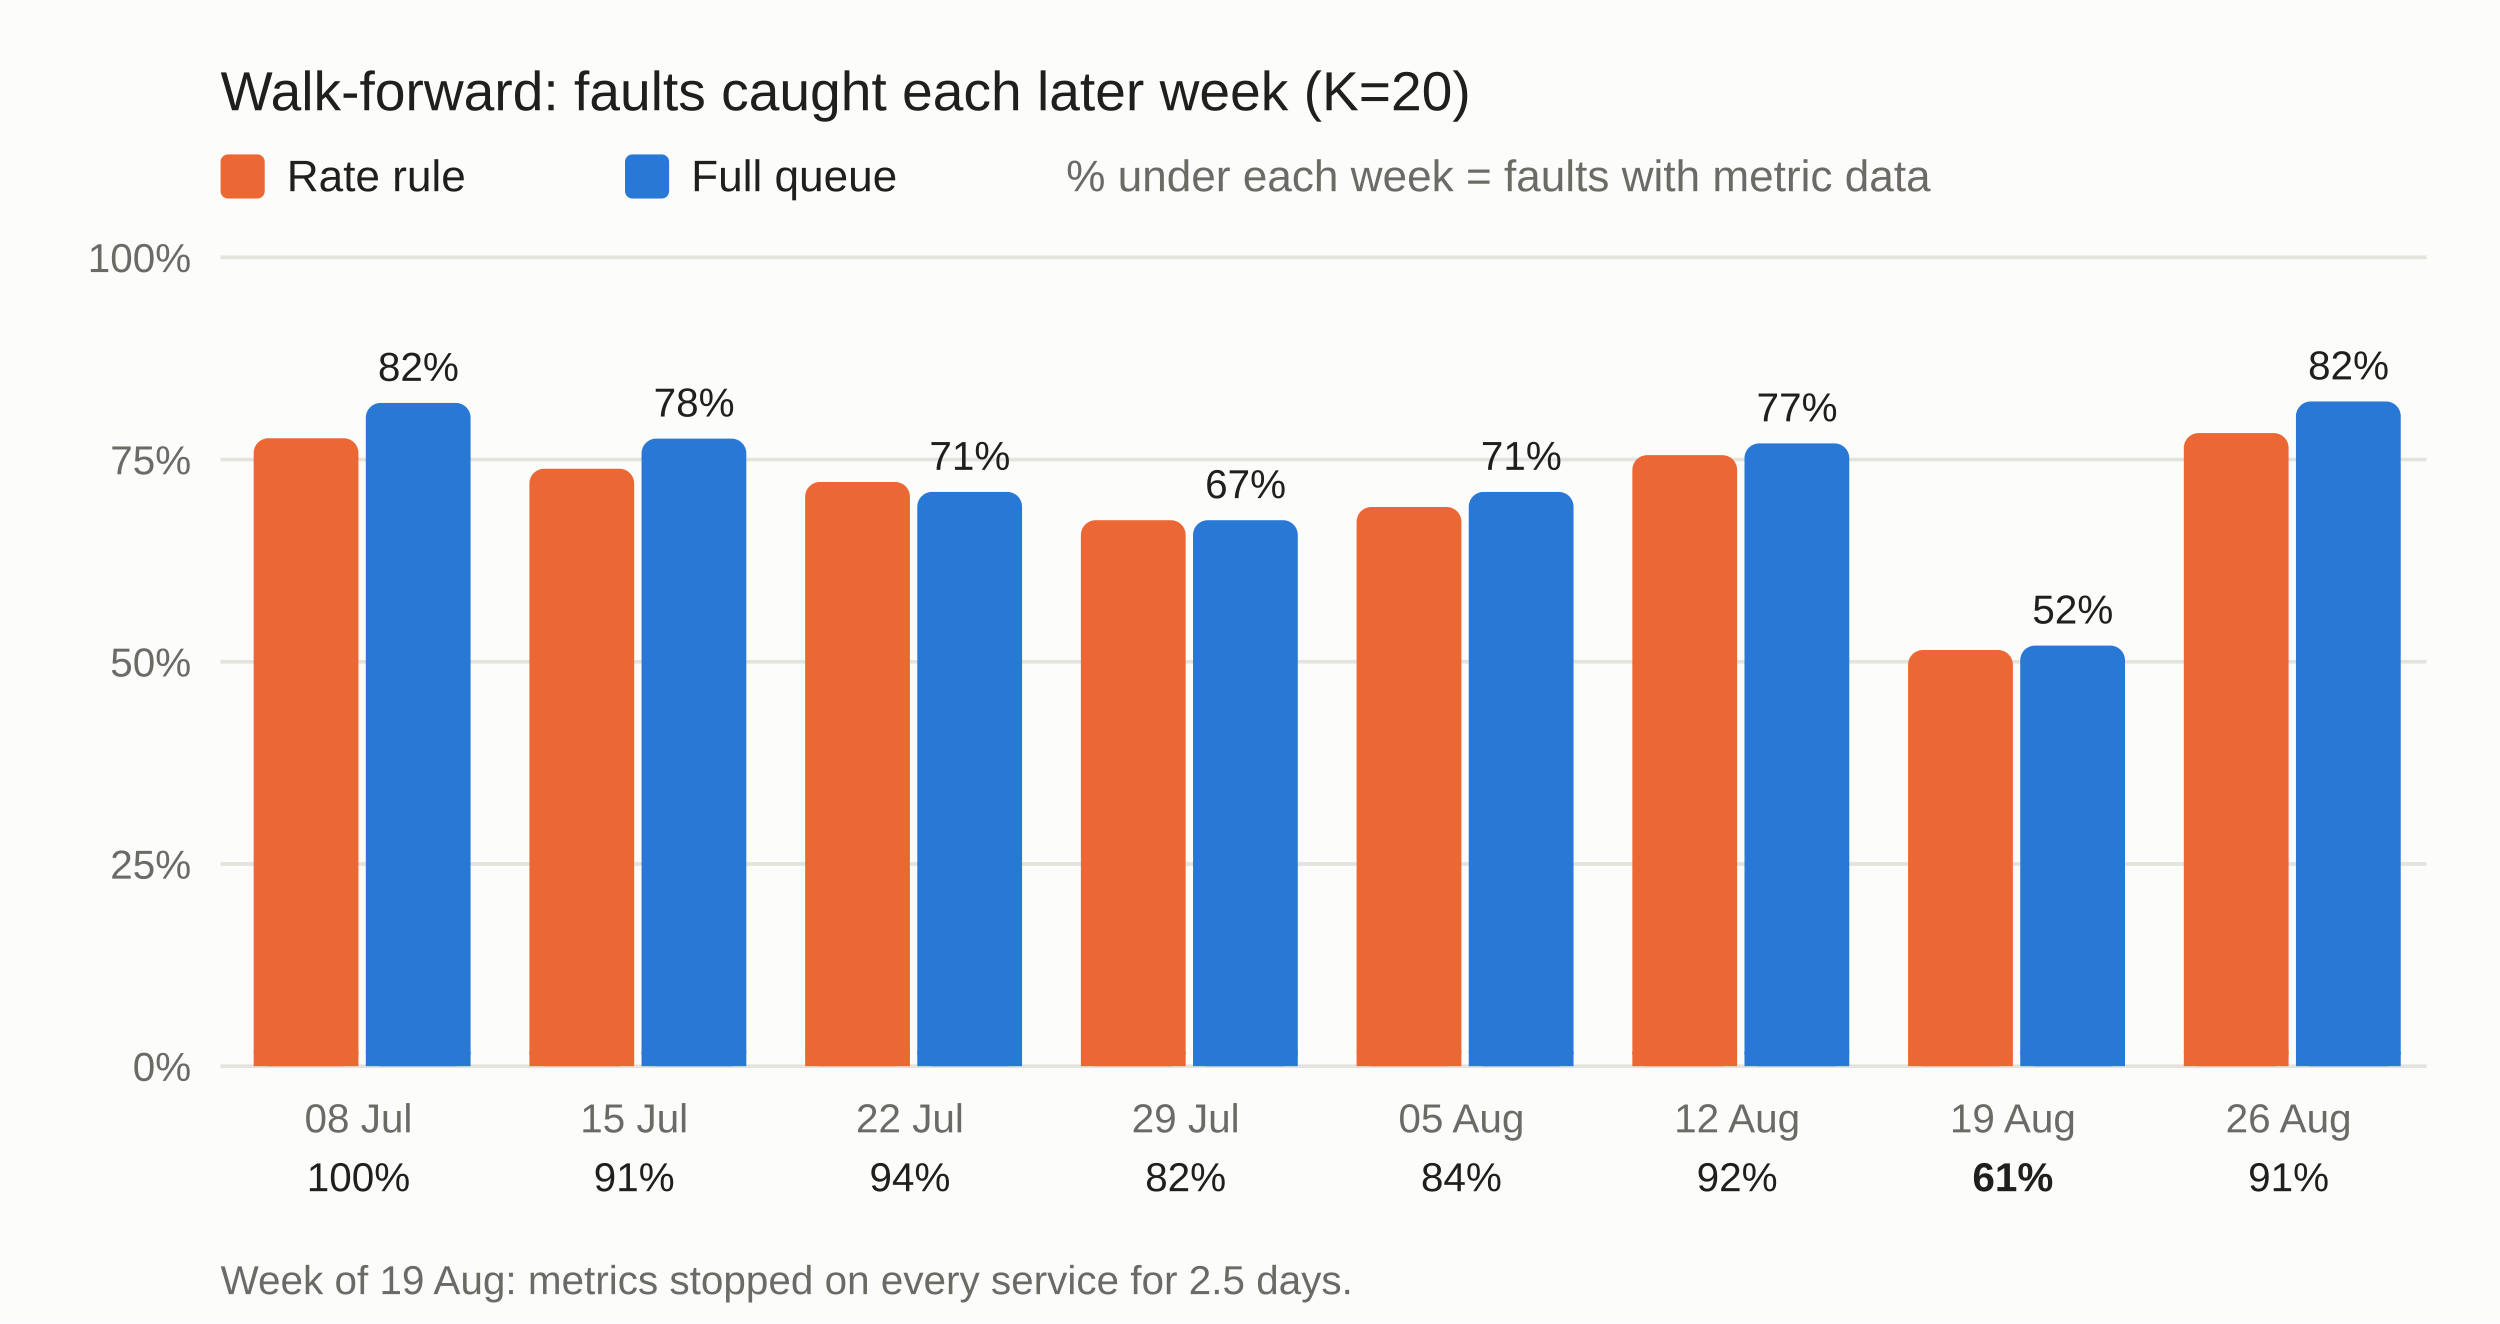
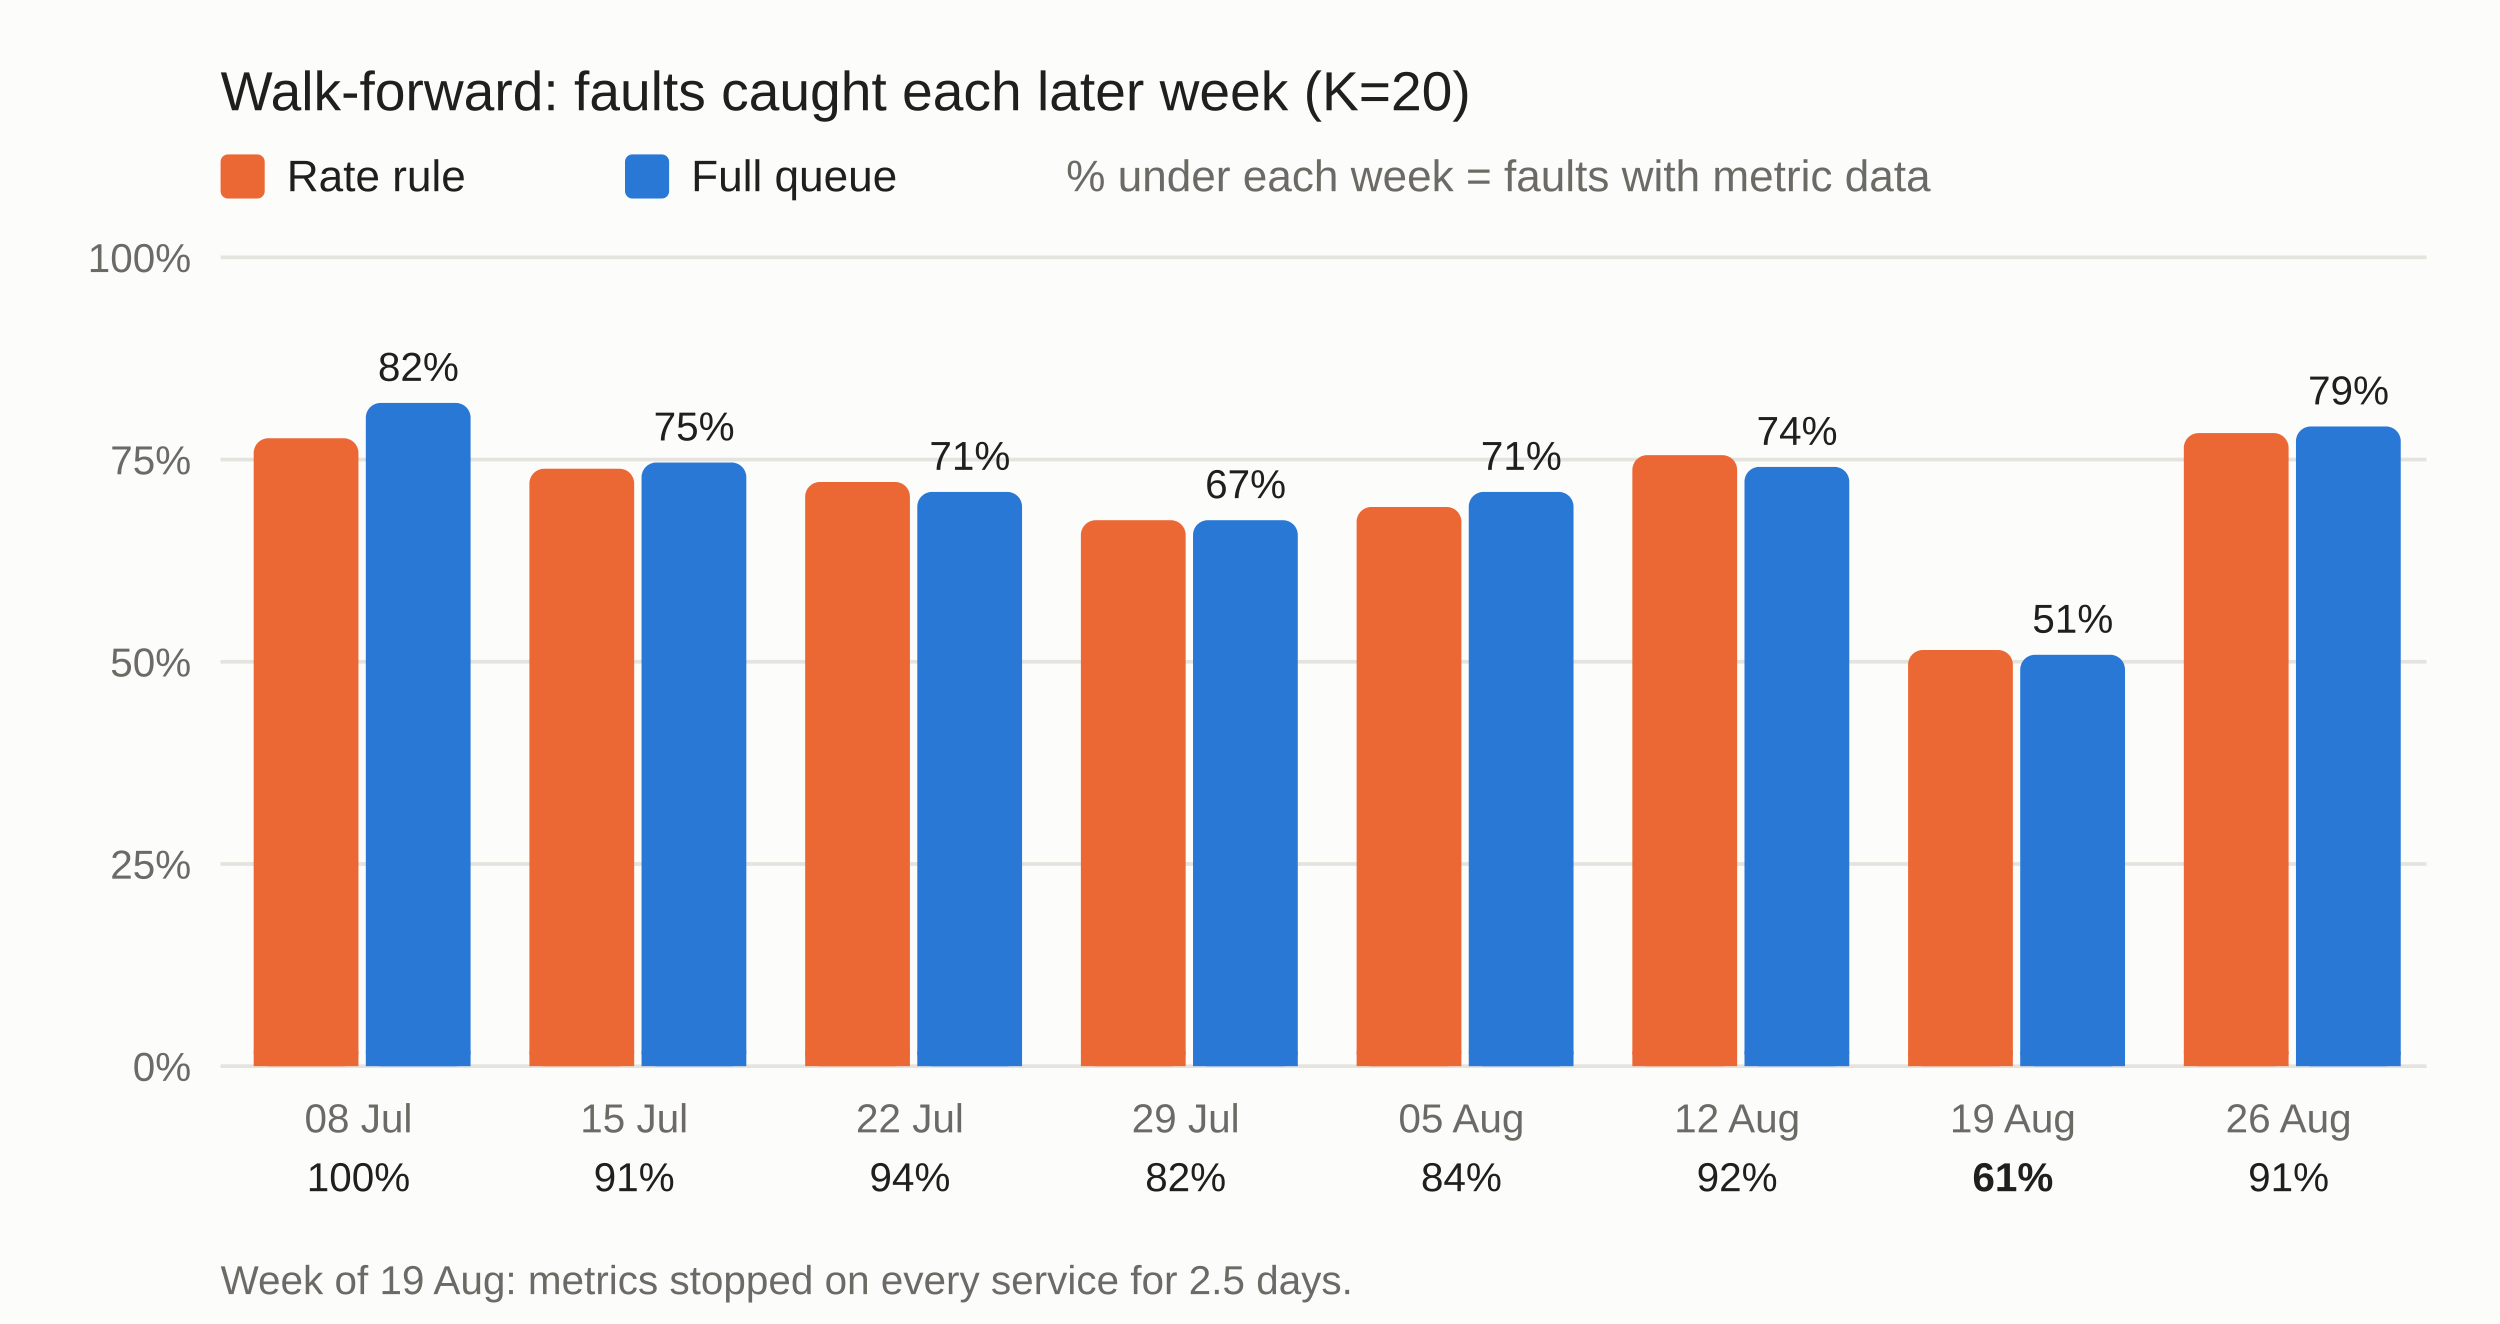
<svg xmlns="http://www.w3.org/2000/svg" width="680" height="360" viewBox="0 0 680 360" role="img" aria-labelledby="t d">
  <rect width="680" height="360" fill="#fcfcfb" />
  <text x="60" y="30" font-family="Arial, Helvetica, sans-serif" font-size="15" fill="#1f1f1e">Walk-forward: faults caught each later week (K=20)</text>
  <rect x="60" y="42" width="12" height="12" rx="2" fill="#eb6834" />
  <text x="78" y="52" font-family="Arial, Helvetica, sans-serif" font-size="12" fill="#1f1f1e">Rate rule</text>
  <rect x="170" y="42" width="12" height="12" rx="2" fill="#2a78d6" />
  <text x="188" y="52" font-family="Arial, Helvetica, sans-serif" font-size="12" fill="#1f1f1e">Full queue</text>
  <text x="290" y="52" font-family="Arial, Helvetica, sans-serif" font-size="12" fill="#6b6a64">% under each week = faults with metric data</text>
  <line x1="60" y1="290.0" x2="660" y2="290.0" stroke="#e4e3dd" />
  <text x="52" y="294.0" text-anchor="end" font-family="Arial, Helvetica, sans-serif" font-size="11" fill="#6b6a64">0%</text>
  <line x1="60" y1="235.0" x2="660" y2="235.0" stroke="#e4e3dd" />
  <text x="52" y="239.0" text-anchor="end" font-family="Arial, Helvetica, sans-serif" font-size="11" fill="#6b6a64">25%</text>
  <line x1="60" y1="180.0" x2="660" y2="180.0" stroke="#e4e3dd" />
  <text x="52" y="184.0" text-anchor="end" font-family="Arial, Helvetica, sans-serif" font-size="11" fill="#6b6a64">50%</text>
  <line x1="60" y1="125.0" x2="660" y2="125.0" stroke="#e4e3dd" />
  <text x="52" y="129.0" text-anchor="end" font-family="Arial, Helvetica, sans-serif" font-size="11" fill="#6b6a64">75%</text>
  <line x1="60" y1="70.0" x2="660" y2="70.0" stroke="#e4e3dd" />
  <text x="52" y="74.0" text-anchor="end" font-family="Arial, Helvetica, sans-serif" font-size="11" fill="#6b6a64">100%</text>
  <rect x="69.0" y="119.2" width="28.5" height="170.8" rx="4" fill="#eb6834" />
  <rect x="69.0" y="286.0" width="28.5" height="4.0" fill="#eb6834" />
  <rect x="99.5" y="109.6" width="28.5" height="180.4" rx="4" fill="#2a78d6" />
  <rect x="99.5" y="286.0" width="28.5" height="4.0" fill="#2a78d6" />
  <text x="113.8" y="103.6" text-anchor="middle" font-family="Arial, Helvetica, sans-serif" font-size="11" fill="#1f1f1e">82%</text>
  <text x="97.5" y="308" text-anchor="middle" font-family="Arial, Helvetica, sans-serif" font-size="11" fill="#6b6a64">08 Jul</text>
  <text x="97.5" y="324" text-anchor="middle" font-family="Arial, Helvetica, sans-serif" font-size="11" fill="#1f1f1e">100%</text>
  <rect x="144.0" y="127.5" width="28.5" height="162.5" rx="4" fill="#eb6834" />
  <rect x="144.0" y="286.0" width="28.5" height="4.0" fill="#eb6834" />
-   <rect x="174.5" y="119.3" width="28.5" height="170.7" rx="4" fill="#2a78d6" />
+   <rect x="174.5" y="125.8" width="28.5" height="164.2" rx="4" fill="#2a78d6" />
  <rect x="174.5" y="286.0" width="28.5" height="4.0" fill="#2a78d6" />
-   <text x="188.8" y="113.3" text-anchor="middle" font-family="Arial, Helvetica, sans-serif" font-size="11" fill="#1f1f1e">78%</text>
+   <text x="188.8" y="119.8" text-anchor="middle" font-family="Arial, Helvetica, sans-serif" font-size="11" fill="#1f1f1e">75%</text>
  <text x="172.5" y="308" text-anchor="middle" font-family="Arial, Helvetica, sans-serif" font-size="11" fill="#6b6a64">15 Jul</text>
  <text x="172.5" y="324" text-anchor="middle" font-family="Arial, Helvetica, sans-serif" font-size="11" fill="#1f1f1e">91%</text>
  <rect x="219.0" y="131.1" width="28.5" height="158.9" rx="4" fill="#eb6834" />
  <rect x="219.0" y="286.0" width="28.5" height="4.0" fill="#eb6834" />
  <rect x="249.5" y="133.8" width="28.5" height="156.2" rx="4" fill="#2a78d6" />
  <rect x="249.5" y="286.0" width="28.5" height="4.0" fill="#2a78d6" />
  <text x="263.8" y="127.8" text-anchor="middle" font-family="Arial, Helvetica, sans-serif" font-size="11" fill="#1f1f1e">71%</text>
  <text x="247.5" y="308" text-anchor="middle" font-family="Arial, Helvetica, sans-serif" font-size="11" fill="#6b6a64">22 Jul</text>
  <text x="247.5" y="324" text-anchor="middle" font-family="Arial, Helvetica, sans-serif" font-size="11" fill="#1f1f1e">94%</text>
  <rect x="294.0" y="141.5" width="28.5" height="148.5" rx="4" fill="#eb6834" />
  <rect x="294.0" y="286.0" width="28.5" height="4.0" fill="#eb6834" />
  <rect x="324.5" y="141.5" width="28.5" height="148.5" rx="4" fill="#2a78d6" />
  <rect x="324.5" y="286.0" width="28.5" height="4.0" fill="#2a78d6" />
  <text x="338.8" y="135.5" text-anchor="middle" font-family="Arial, Helvetica, sans-serif" font-size="11" fill="#1f1f1e">67%</text>
  <text x="322.5" y="308" text-anchor="middle" font-family="Arial, Helvetica, sans-serif" font-size="11" fill="#6b6a64">29 Jul</text>
  <text x="322.5" y="324" text-anchor="middle" font-family="Arial, Helvetica, sans-serif" font-size="11" fill="#1f1f1e">82%</text>
  <rect x="369.0" y="137.9" width="28.5" height="152.1" rx="4" fill="#eb6834" />
  <rect x="369.0" y="286.0" width="28.5" height="4.0" fill="#eb6834" />
  <rect x="399.5" y="133.8" width="28.5" height="156.2" rx="4" fill="#2a78d6" />
  <rect x="399.5" y="286.0" width="28.5" height="4.0" fill="#2a78d6" />
  <text x="413.8" y="127.8" text-anchor="middle" font-family="Arial, Helvetica, sans-serif" font-size="11" fill="#1f1f1e">71%</text>
  <text x="397.5" y="308" text-anchor="middle" font-family="Arial, Helvetica, sans-serif" font-size="11" fill="#6b6a64">05 Aug</text>
  <text x="397.5" y="324" text-anchor="middle" font-family="Arial, Helvetica, sans-serif" font-size="11" fill="#1f1f1e">84%</text>
  <rect x="444.0" y="123.8" width="28.5" height="166.2" rx="4" fill="#eb6834" />
  <rect x="444.0" y="286.0" width="28.5" height="4.0" fill="#eb6834" />
-   <rect x="474.5" y="120.6" width="28.5" height="169.4" rx="4" fill="#2a78d6" />
+   <rect x="474.5" y="127.0" width="28.5" height="163.0" rx="4" fill="#2a78d6" />
  <rect x="474.5" y="286.0" width="28.5" height="4.0" fill="#2a78d6" />
-   <text x="488.8" y="114.6" text-anchor="middle" font-family="Arial, Helvetica, sans-serif" font-size="11" fill="#1f1f1e">77%</text>
+   <text x="488.8" y="121.0" text-anchor="middle" font-family="Arial, Helvetica, sans-serif" font-size="11" fill="#1f1f1e">74%</text>
  <text x="472.5" y="308" text-anchor="middle" font-family="Arial, Helvetica, sans-serif" font-size="11" fill="#6b6a64">12 Aug</text>
  <text x="472.5" y="324" text-anchor="middle" font-family="Arial, Helvetica, sans-serif" font-size="11" fill="#1f1f1e">92%</text>
  <rect x="519.0" y="176.8" width="28.5" height="113.2" rx="4" fill="#eb6834" />
  <rect x="519.0" y="286.0" width="28.5" height="4.0" fill="#eb6834" />
-   <rect x="549.5" y="175.6" width="28.5" height="114.4" rx="4" fill="#2a78d6" />
+   <rect x="549.5" y="178.1" width="28.5" height="111.9" rx="4" fill="#2a78d6" />
  <rect x="549.5" y="286.0" width="28.5" height="4.0" fill="#2a78d6" />
-   <text x="563.8" y="169.6" text-anchor="middle" font-family="Arial, Helvetica, sans-serif" font-size="11" fill="#1f1f1e">52%</text>
+   <text x="563.8" y="172.1" text-anchor="middle" font-family="Arial, Helvetica, sans-serif" font-size="11" fill="#1f1f1e">51%</text>
  <text x="547.5" y="308" text-anchor="middle" font-family="Arial, Helvetica, sans-serif" font-size="11" fill="#6b6a64">19 Aug</text>
  <text x="547.5" y="324" text-anchor="middle" font-family="Arial, Helvetica, sans-serif" font-size="11" fill="#1f1f1e" font-weight="bold">61%</text>
  <rect x="594.0" y="117.8" width="28.5" height="172.2" rx="4" fill="#eb6834" />
  <rect x="594.0" y="286.0" width="28.5" height="4.0" fill="#eb6834" />
-   <rect x="624.5" y="109.2" width="28.5" height="180.8" rx="4" fill="#2a78d6" />
+   <rect x="624.5" y="116.0" width="28.5" height="174.0" rx="4" fill="#2a78d6" />
  <rect x="624.5" y="286.0" width="28.5" height="4.0" fill="#2a78d6" />
-   <text x="638.8" y="103.2" text-anchor="middle" font-family="Arial, Helvetica, sans-serif" font-size="11" fill="#1f1f1e">82%</text>
+   <text x="638.8" y="110.0" text-anchor="middle" font-family="Arial, Helvetica, sans-serif" font-size="11" fill="#1f1f1e">79%</text>
  <text x="622.5" y="308" text-anchor="middle" font-family="Arial, Helvetica, sans-serif" font-size="11" fill="#6b6a64">26 Aug</text>
  <text x="622.5" y="324" text-anchor="middle" font-family="Arial, Helvetica, sans-serif" font-size="11" fill="#1f1f1e">91%</text>
  <text x="60" y="352" font-family="Arial, Helvetica, sans-serif" font-size="11" fill="#6b6a64">Week of 19 Aug: metrics stopped on every service for 2.5 days.</text>
</svg>
